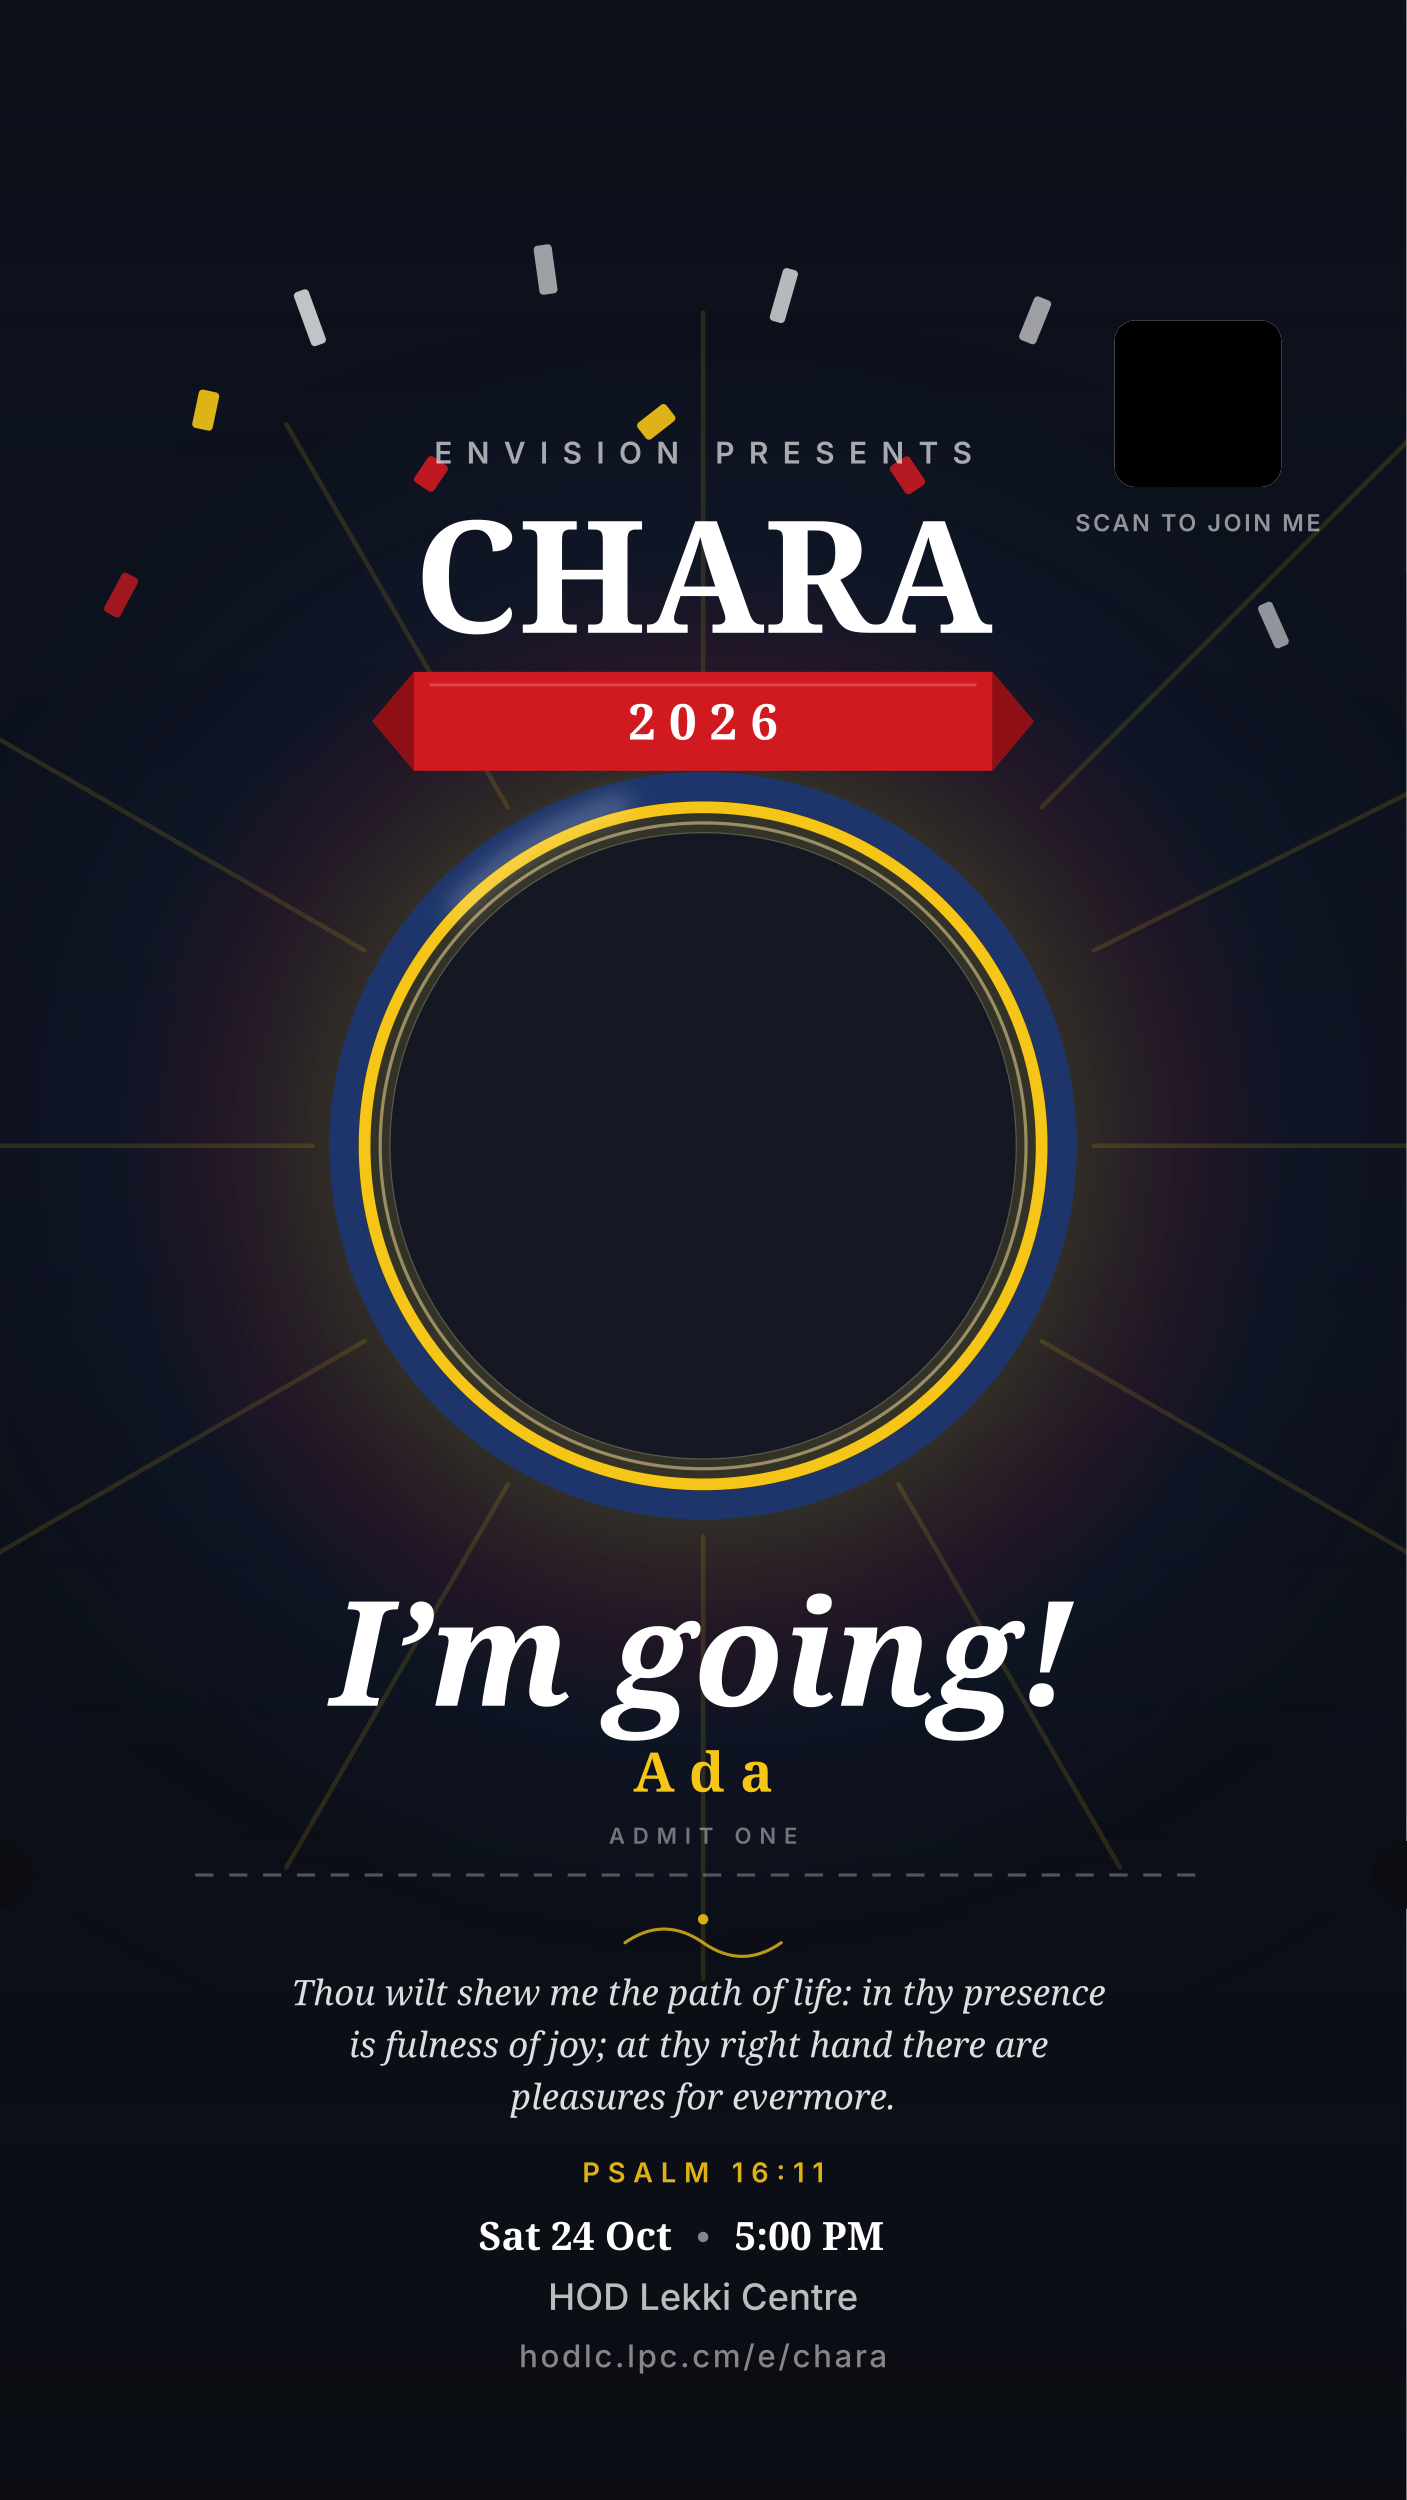
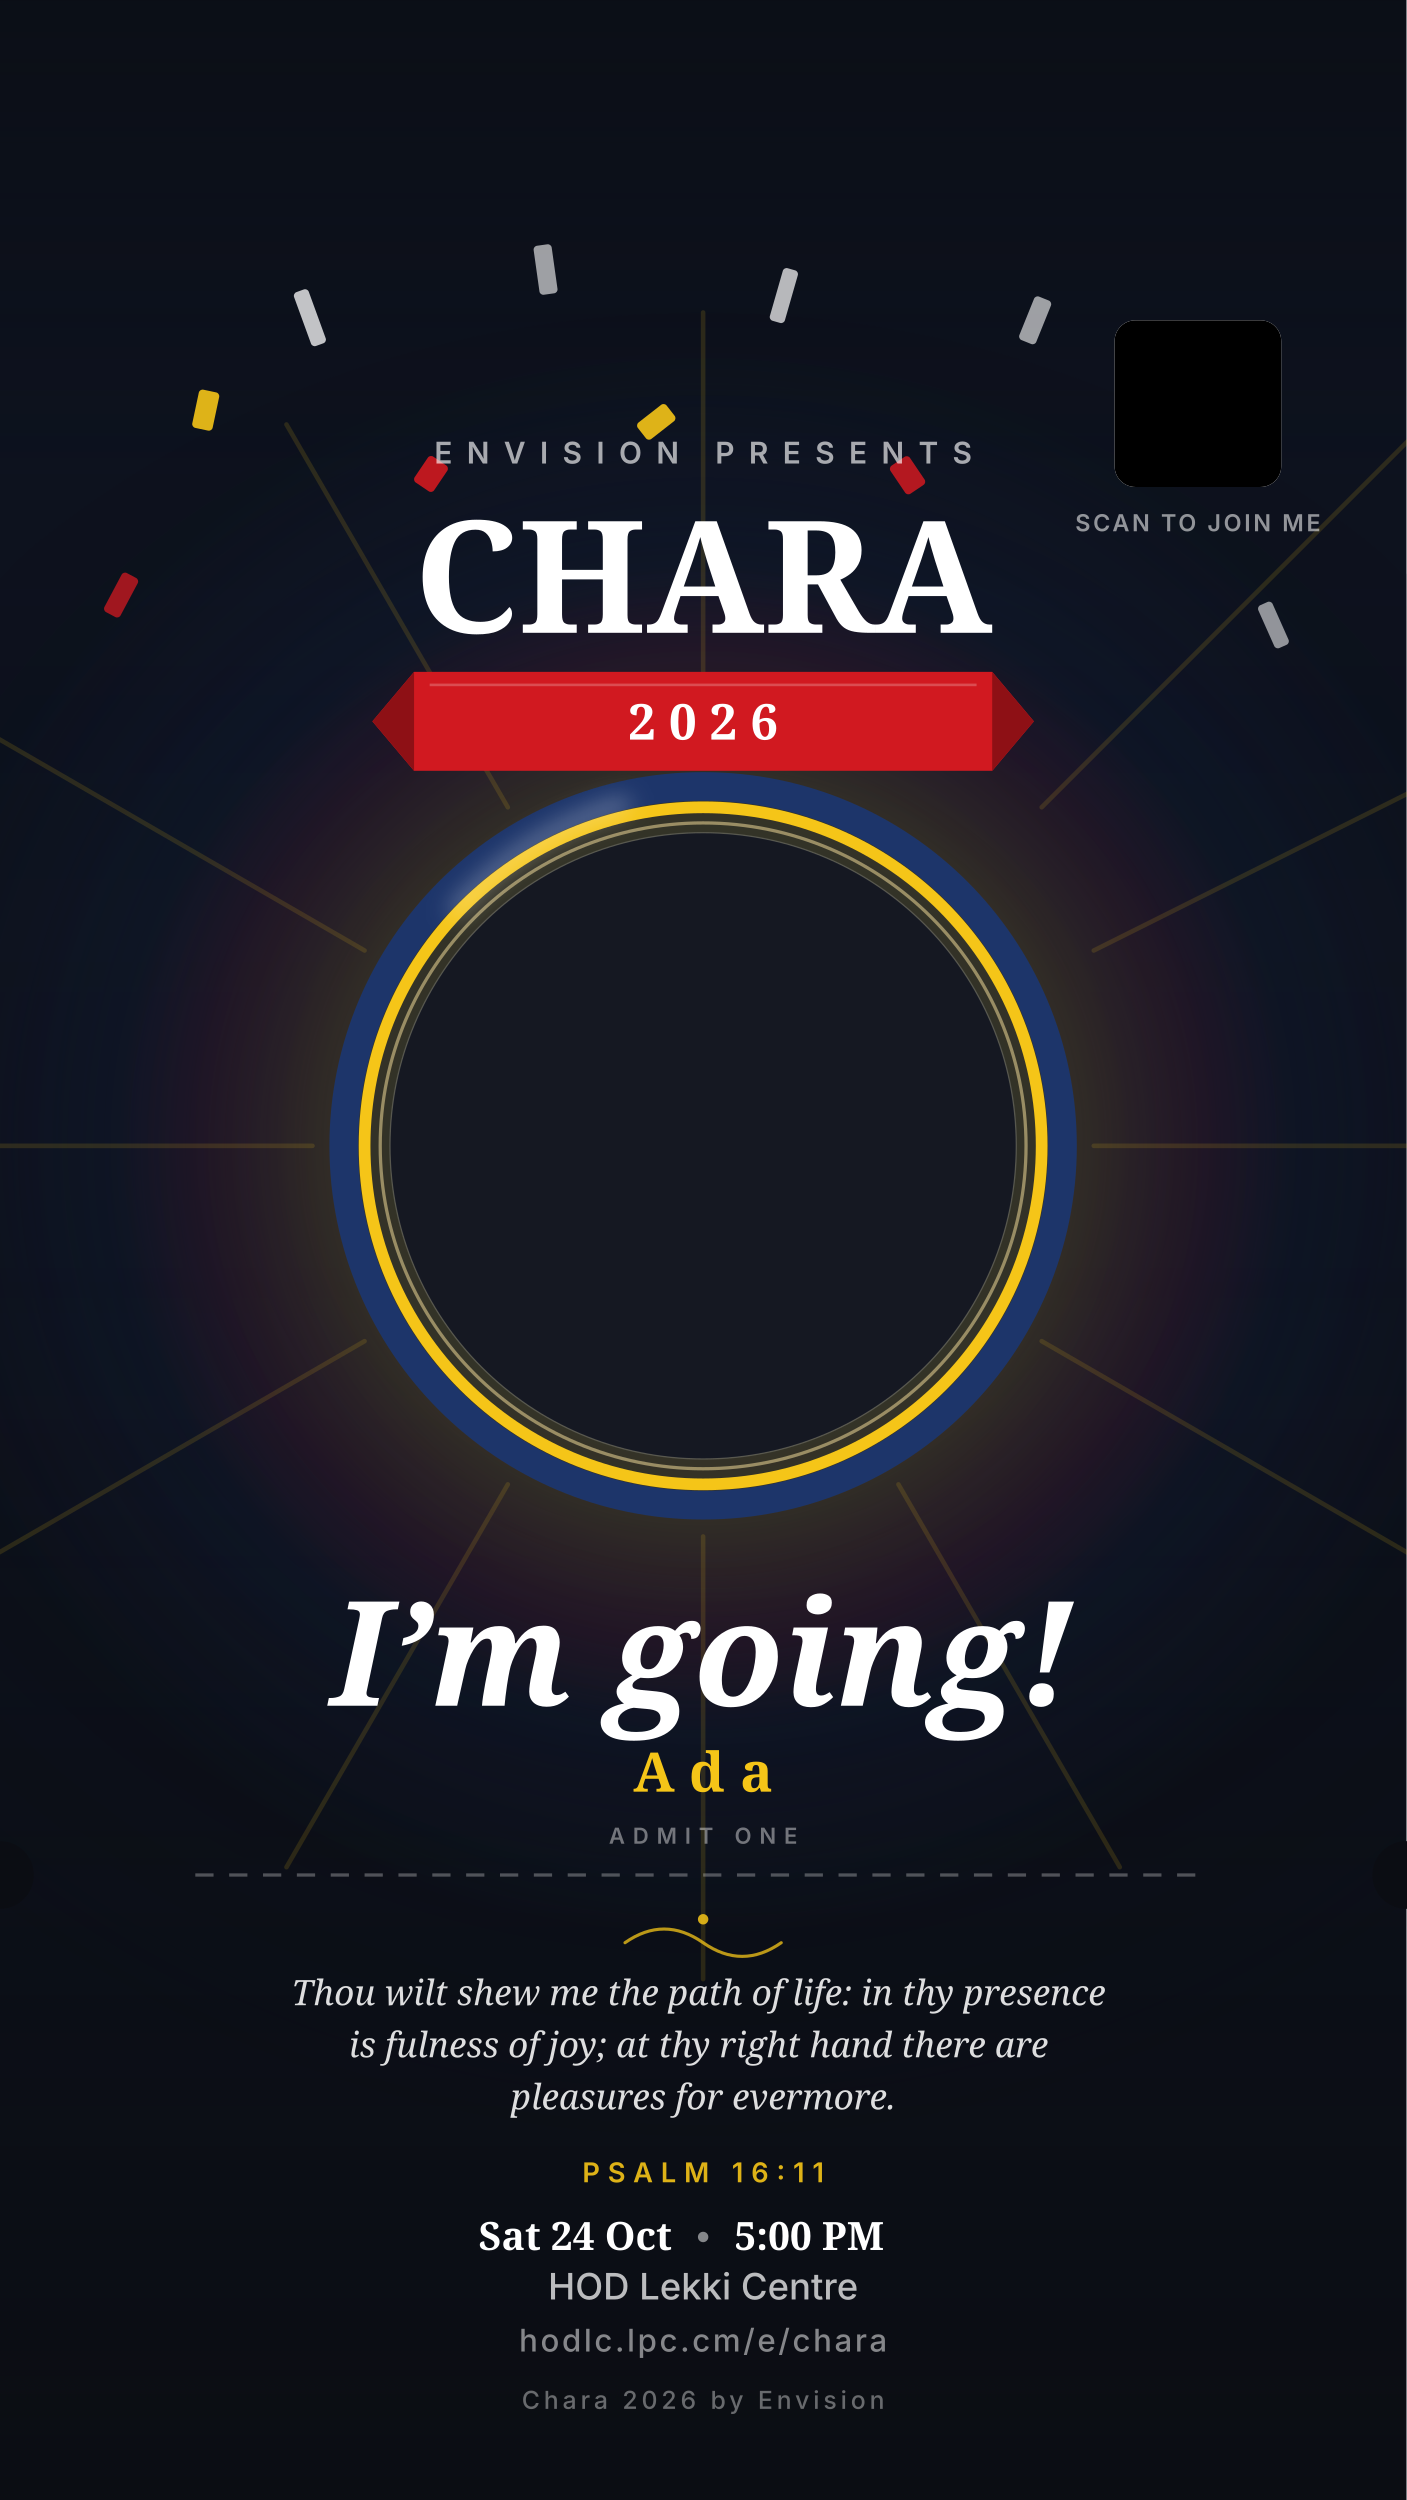
<svg xmlns="http://www.w3.org/2000/svg" width="1080" height="1920" viewBox="0 0 1080 1920" font-family="Inter, sans-serif">
  <defs>
    <clipPath id="se-photo-clip">
      <circle cx="540" cy="880" r="240" />
    </clipPath>
    <clipPath id="se-frame">
      <rect x="0" y="0" width="1080" height="1920" />
    </clipPath>
    <filter id="se-blur-hero" x="-6%" y="-6%" width="112%" height="112%">
      <feGaussianBlur stdDeviation="16" />
    </filter>
    <filter id="se-blur-soft" x="-40%" y="-40%" width="180%" height="180%">
      <feGaussianBlur stdDeviation="9" />
    </filter>
    <linearGradient id="se-veil" x1="0" y1="0" x2="0" y2="1">
      <stop id="se__stop__bg" offset="0" stop-color="#0B0D13" stop-opacity="0.86" />
      <stop id="se__stop__bg--2" offset="0.20" stop-color="#0B0D13" stop-opacity="0.54" />
      <stop id="se__stop__bg--3" offset="0.50" stop-color="#0B0D13" stop-opacity="0.64" />
      <stop id="se__stop__bg--4" offset="1" stop-color="#0B0D13" stop-opacity="1" />
    </linearGradient>
    <radialGradient id="se-core" cx="0.5" cy="0.44" r="0.56">
      <stop id="se__stop__bg--5" offset="0" stop-color="#0B0D13" stop-opacity="0.52" />
      <stop id="se__stop__bg--6" offset="0.6" stop-color="#0B0D13" stop-opacity="0.18" />
      <stop id="se__stop__bg--7" offset="1" stop-color="#0B0D13" stop-opacity="0" />
    </radialGradient>
    <radialGradient id="se-bloom" cx="0.5" cy="0.5" r="0.5">
      <stop id="se__stop__primary" offset="0" stop-color="#1D356A" stop-opacity="0.62" />
      <stop id="se__stop__primary--2" offset="1" stop-color="#1D356A" stop-opacity="0" />
    </radialGradient>
    <radialGradient id="se-halo" cx="0.5" cy="0.5" r="0.5">
      <stop id="se__stop__accent" offset="0.60" stop-color="#F5C518" stop-opacity="0.24" />
      <stop id="se__stop__glow" offset="0.85" stop-color="#D11920" stop-opacity="0.12" />
      <stop id="se__stop__glow--2" offset="1" stop-color="#D11920" stop-opacity="0" />
    </radialGradient>
  </defs>
  <rect id="se__fill__bg" x="0" y="0" width="1080" height="1920" fill="#0B0D13" />
  <g clip-path="url(#se-frame)">
    <g filter="url(#se-blur-hero)">
      <image id="se__image__hero" x="-360" y="60" width="1800" height="1012" preserveAspectRatio="xMidYMid slice" href="" />
    </g>
    <rect x="0" y="0" width="1080" height="1920" fill="#0B0D13" fill-opacity="0.26" />
    <rect id="se__fill__primary" x="0" y="0" width="1080" height="1920" fill="#1D356A" fill-opacity="0.30" />
    <rect x="0" y="0" width="1080" height="1920" fill="url(#se-veil)" />
  </g>
  <circle cx="540" cy="880" r="620" fill="url(#se-bloom)" />
  <circle cx="540" cy="880" r="450" fill="url(#se-halo)" />
  <ellipse cx="540" cy="960" rx="780" ry="720" fill="url(#se-core)" />
  <g stroke="#F5C518" stroke-opacity="0.14" stroke-width="3.5" stroke-linecap="round">
    <line x1="840" y1="880" x2="1180" y2="880" />
    <line x1="800" y1="1030" x2="1094" y2="1200" />
    <line x1="690" y1="1140" x2="860" y2="1434" />
    <line x1="540" y1="1180" x2="540" y2="1520" />
    <line x1="390" y1="1140" x2="220" y2="1434" />
    <line x1="280" y1="1030" x2="-14" y2="1200" />
    <line x1="240" y1="880" x2="-100" y2="880" />
    <line x1="280" y1="730" x2="-14" y2="560" />
    <line x1="390" y1="620" x2="220" y2="326" />
    <line x1="540" y1="580" x2="540" y2="240" />
    <line x1="800" y1="620" x2="1094" y2="326" />
    <line x1="840" y1="730" x2="1180" y2="560" />
  </g>
  <g>
    <rect x="150" y="300" width="16" height="30" rx="3" fill="#F5C518" fill-opacity="0.9" transform="rotate(12 158 315)" />
    <rect x="232" y="222" width="12" height="44" rx="3" fill="#FFFFFF" fill-opacity="0.75" transform="rotate(-20 238 244)" />
    <rect x="322" y="352" width="18" height="24" rx="3" fill="#D11920" fill-opacity="0.9" transform="rotate(34 331 364)" />
    <rect x="412" y="188" width="14" height="38" rx="3" fill="#FFFFFF" fill-opacity="0.6" transform="rotate(-8 419 207)" />
    <rect x="496" y="310" width="16" height="28" rx="3" fill="#F5C518" fill-opacity="0.9" transform="rotate(52 504 324)" />
    <rect x="596" y="206" width="12" height="42" rx="3" fill="#FFFFFF" fill-opacity="0.7" transform="rotate(16 602 227)" />
    <rect x="688" y="352" width="18" height="26" rx="3" fill="#D11920" fill-opacity="0.85" transform="rotate(-34 697 365)" />
    <rect x="788" y="228" width="14" height="36" rx="3" fill="#FFFFFF" fill-opacity="0.6" transform="rotate(22 795 246)" />
    <rect x="898" y="318" width="16" height="30" rx="3" fill="#F5C518" fill-opacity="0.9" transform="rotate(-12 906 333)" />
    <rect x="86" y="440" width="14" height="34" rx="3" fill="#D11920" fill-opacity="0.75" transform="rotate(28 93 457)" />
    <rect x="972" y="462" width="12" height="36" rx="3" fill="#FFFFFF" fill-opacity="0.55" transform="rotate(-24 978 480)" />
  </g>
  <image id="se__image__logo" x="508" y="246" width="64" height="64" href="" />
  <text id="se__text__organizer" x="540" y="356" font-size="23" font-weight="600" letter-spacing="11" text-anchor="middle" fill="#FFFFFF" fill-opacity="0.64">ENVISION PRESENTS</text>
  <rect id="se__box__organizer--fit" x="120" y="320" width="840" height="44" fill="none" />
  <rect x="856" y="246" width="128" height="128" rx="16" fill="#FFFFFF" />
  <rect id="se__qr__ref_url" x="856" y="246" width="128" height="128" rx="16" fill="#000000" />
  <text x="920" y="408" font-size="18" font-weight="600" letter-spacing="2" text-anchor="middle" fill="#FFFFFF" fill-opacity="0.55">SCAN TO JOIN ME</text>
  <text id="se__text__title" x="540" y="486" font-size="120" font-weight="900" font-family="Fraunces, Unbounded, serif" text-anchor="middle" fill="#FFFFFF">CHARA</text>
  <rect id="se__box__title--fit" x="80" y="374" width="920" height="130" fill="none" />
  <circle id="se__stroke__accent" cx="540" cy="880" r="284" fill="none" stroke="#F5C518" stroke-width="4" stroke-opacity="0.45" />
  <circle id="se__stroke__primary" cx="540" cy="880" r="276" fill="none" stroke="#1D356A" stroke-width="22" />
  <circle cx="540" cy="880" r="260" fill="none" stroke="#F5C518" stroke-width="9" />
  <circle cx="540" cy="880" r="248" fill="none" stroke="#FFE9A3" stroke-width="2.5" stroke-opacity="0.5" />
  <g filter="url(#se-blur-soft)">
    <path d="M 350 700 A 266 266 0 0 1 480 618" fill="none" stroke="#FFFFFF" stroke-opacity="0.5" stroke-width="8" stroke-linecap="round" />
  </g>
  <g id="se__ifnot__has_photo">
    <circle id="se__fill__surface" cx="540" cy="880" r="240" fill="#151822" fill-opacity="0.75" />
    <circle cx="540" cy="880" r="240" fill="none" stroke="#FFFFFF" stroke-opacity="0.18" stroke-width="2" />
    <text x="540" y="878" font-size="132" text-anchor="middle" fill="#FFFFFF" fill-opacity="0.30" font-family="Inter, sans-serif">+</text>
    <text id="se__text__cta" x="540" y="952" font-size="30" font-weight="600" text-anchor="middle" fill="#FFFFFF" fill-opacity="0.45">Add photo</text>
  </g>
  <g id="se__if__has_photo">
    <g clip-path="url(#se-photo-clip)">
      <rect x="300" y="640" width="480" height="480" fill="#151822" />
      <image id="se__image__photo" x="300" y="640" width="480" height="480" preserveAspectRatio="xMidYMid slice" href="" />
    </g>
  </g>
  <rect id="se__slot__photo" x="300" y="640" width="480" height="480" rx="240" fill="none" />
  <g>
    <path id="se__fill__secondary" d="M 318 516 L 762 516 L 794 554 L 762 592 L 318 592 L 286 554 Z" fill="#D11920" />
    <path d="M 286 554 L 318 516 L 318 592 Z" fill="#8E1015" />
    <path d="M 794 554 L 762 516 L 762 592 Z" fill="#8E1015" />
    <path d="M 330 526 L 750 526" stroke="#FFFFFF" stroke-opacity="0.22" stroke-width="2" />
    <text id="se__text__edition" x="540" y="568" font-size="38" font-weight="700" font-family="Fraunces, Unbounded, serif" letter-spacing="10" text-anchor="middle" fill="#FFFFFF">2026</text>
    <rect id="se__box__edition--fit" x="360" y="524" width="360" height="58" fill="none" />
  </g>
  <text id="se__text__headline" x="540" y="1310" font-size="112" font-weight="900" font-style="italic" font-family="Fraunces, Unbounded, serif" text-anchor="middle" fill="#FFFFFF">I’m going!</text>
  <rect id="se__box__headline--fit" x="120" y="1210" width="840" height="130" fill="none" />
  <text id="se__text__first_name" x="540" y="1376" font-size="42" font-weight="700" font-family="Fraunces, Unbounded, serif" letter-spacing="12" text-anchor="middle" fill="#F5C518">Ada</text>
  <rect id="se__box__first_name--fit" x="160" y="1326" width="760" height="58" fill="none" />
  <text x="540" y="1416" font-size="17" font-weight="600" letter-spacing="6" text-anchor="middle" fill="#FFFFFF" fill-opacity="0.42" font-family="Inter, sans-serif">ADMIT ONE</text>
  <line x1="150" y1="1440" x2="930" y2="1440" stroke="#FFFFFF" stroke-opacity="0.28" stroke-width="2.5" stroke-dasharray="14 12" />
  <circle cx="0" cy="1440" r="26" fill="#0B0D13" />
  <circle cx="1080" cy="1440" r="26" fill="#0B0D13" />
  <path d="M 480 1492 c 20 -14 40 -14 60 0 c 20 14 40 14 60 0" fill="none" stroke="#F5C518" stroke-opacity="0.75" stroke-width="2.4" stroke-linecap="round" />
  <circle cx="540" cy="1474" r="4" fill="#F5C518" fill-opacity="0.85" />
  <text id="se__text__verse_text" x="540" y="1540" font-size="27" font-weight="500" font-style="italic" font-family="Fraunces, Unbounded, serif" text-anchor="middle" fill="#FFFFFF" fill-opacity="0.86">Thou wilt shew me the path of life: in thy presence
    <tspan x="540" dy="40">is fulness of joy; at thy right hand there are</tspan>
    <tspan x="540" dy="40">pleasures for evermore.</tspan>
  </text>
  <rect id="se__box__verse_text--wrap-3" x="90" y="1496" width="900" height="140" fill="none" />
  <text id="se__text__verse_ref" x="540" y="1676" font-size="21" font-weight="600" letter-spacing="6" text-anchor="middle" fill="#F5C518" fill-opacity="0.9">PSALM 16:11</text>
  <rect id="se__box__verse_ref--fit" x="300" y="1650" width="480" height="38" fill="none" />
  <text id="se__text__date" x="516" y="1728" font-size="30" font-weight="700" font-family="Fraunces, Unbounded, serif" text-anchor="end" fill="#FFFFFF">Sat 24 Oct</text>
  <rect id="se__box__date--fit" x="180" y="1692" width="336" height="46" fill="none" />
  <circle cx="540" cy="1718" r="4" fill="#FFFFFF" fill-opacity="0.5" />
  <text id="se__text__time" x="564" y="1728" font-size="30" font-weight="700" font-family="Fraunces, Unbounded, serif" text-anchor="start" fill="#FFFFFF">5:00 PM</text>
  <rect id="se__box__time--fit" x="564" y="1692" width="300" height="46" fill="none" />
-   <text id="se__text__venue" x="540" y="1774" font-size="28" font-weight="500" text-anchor="middle" fill="#FFFFFF" fill-opacity="0.72">HOD Lekki Centre</text>
-   <rect id="se__box__venue--fit" x="120" y="1740" width="840" height="44" fill="none" />
-   <text id="se__text__url" x="540" y="1818" font-size="24" font-weight="500" letter-spacing="2" text-anchor="middle" fill="#FFFFFF" fill-opacity="0.5">hodlc.lpc.cm/e/chara</text>
-   <rect id="se__box__url--fit" x="120" y="1786" width="840" height="40" fill="none" />
+   <text id="se__text__venue" x="540" y="1766" font-size="28" font-weight="500" text-anchor="middle" fill="#FFFFFF" fill-opacity="0.72">HOD Lekki Centre</text>
+   <rect id="se__box__venue--fit" x="120" y="1732" width="840" height="44" fill="none" />
+   <text id="se__text__url" x="540" y="1806" font-size="24" font-weight="500" letter-spacing="2" text-anchor="middle" fill="#FFFFFF" fill-opacity="0.5">hodlc.lpc.cm/e/chara</text>
+   <rect id="se__box__url--fit" x="120" y="1774" width="840" height="40" fill="none" />
+   <text id="se__text__signature" x="540" y="1850" font-size="19" font-weight="500" letter-spacing="3" text-anchor="middle" fill="#FFFFFF" fill-opacity="0.38">Chara 2026 by Envision</text>
+   <rect id="se__box__signature--fit" x="120" y="1822" width="840" height="34" fill="none" />
  <image id="se__image__logo--2" x="780" y="1690" width="500" height="500" opacity="0.05" href="" />
</svg>
